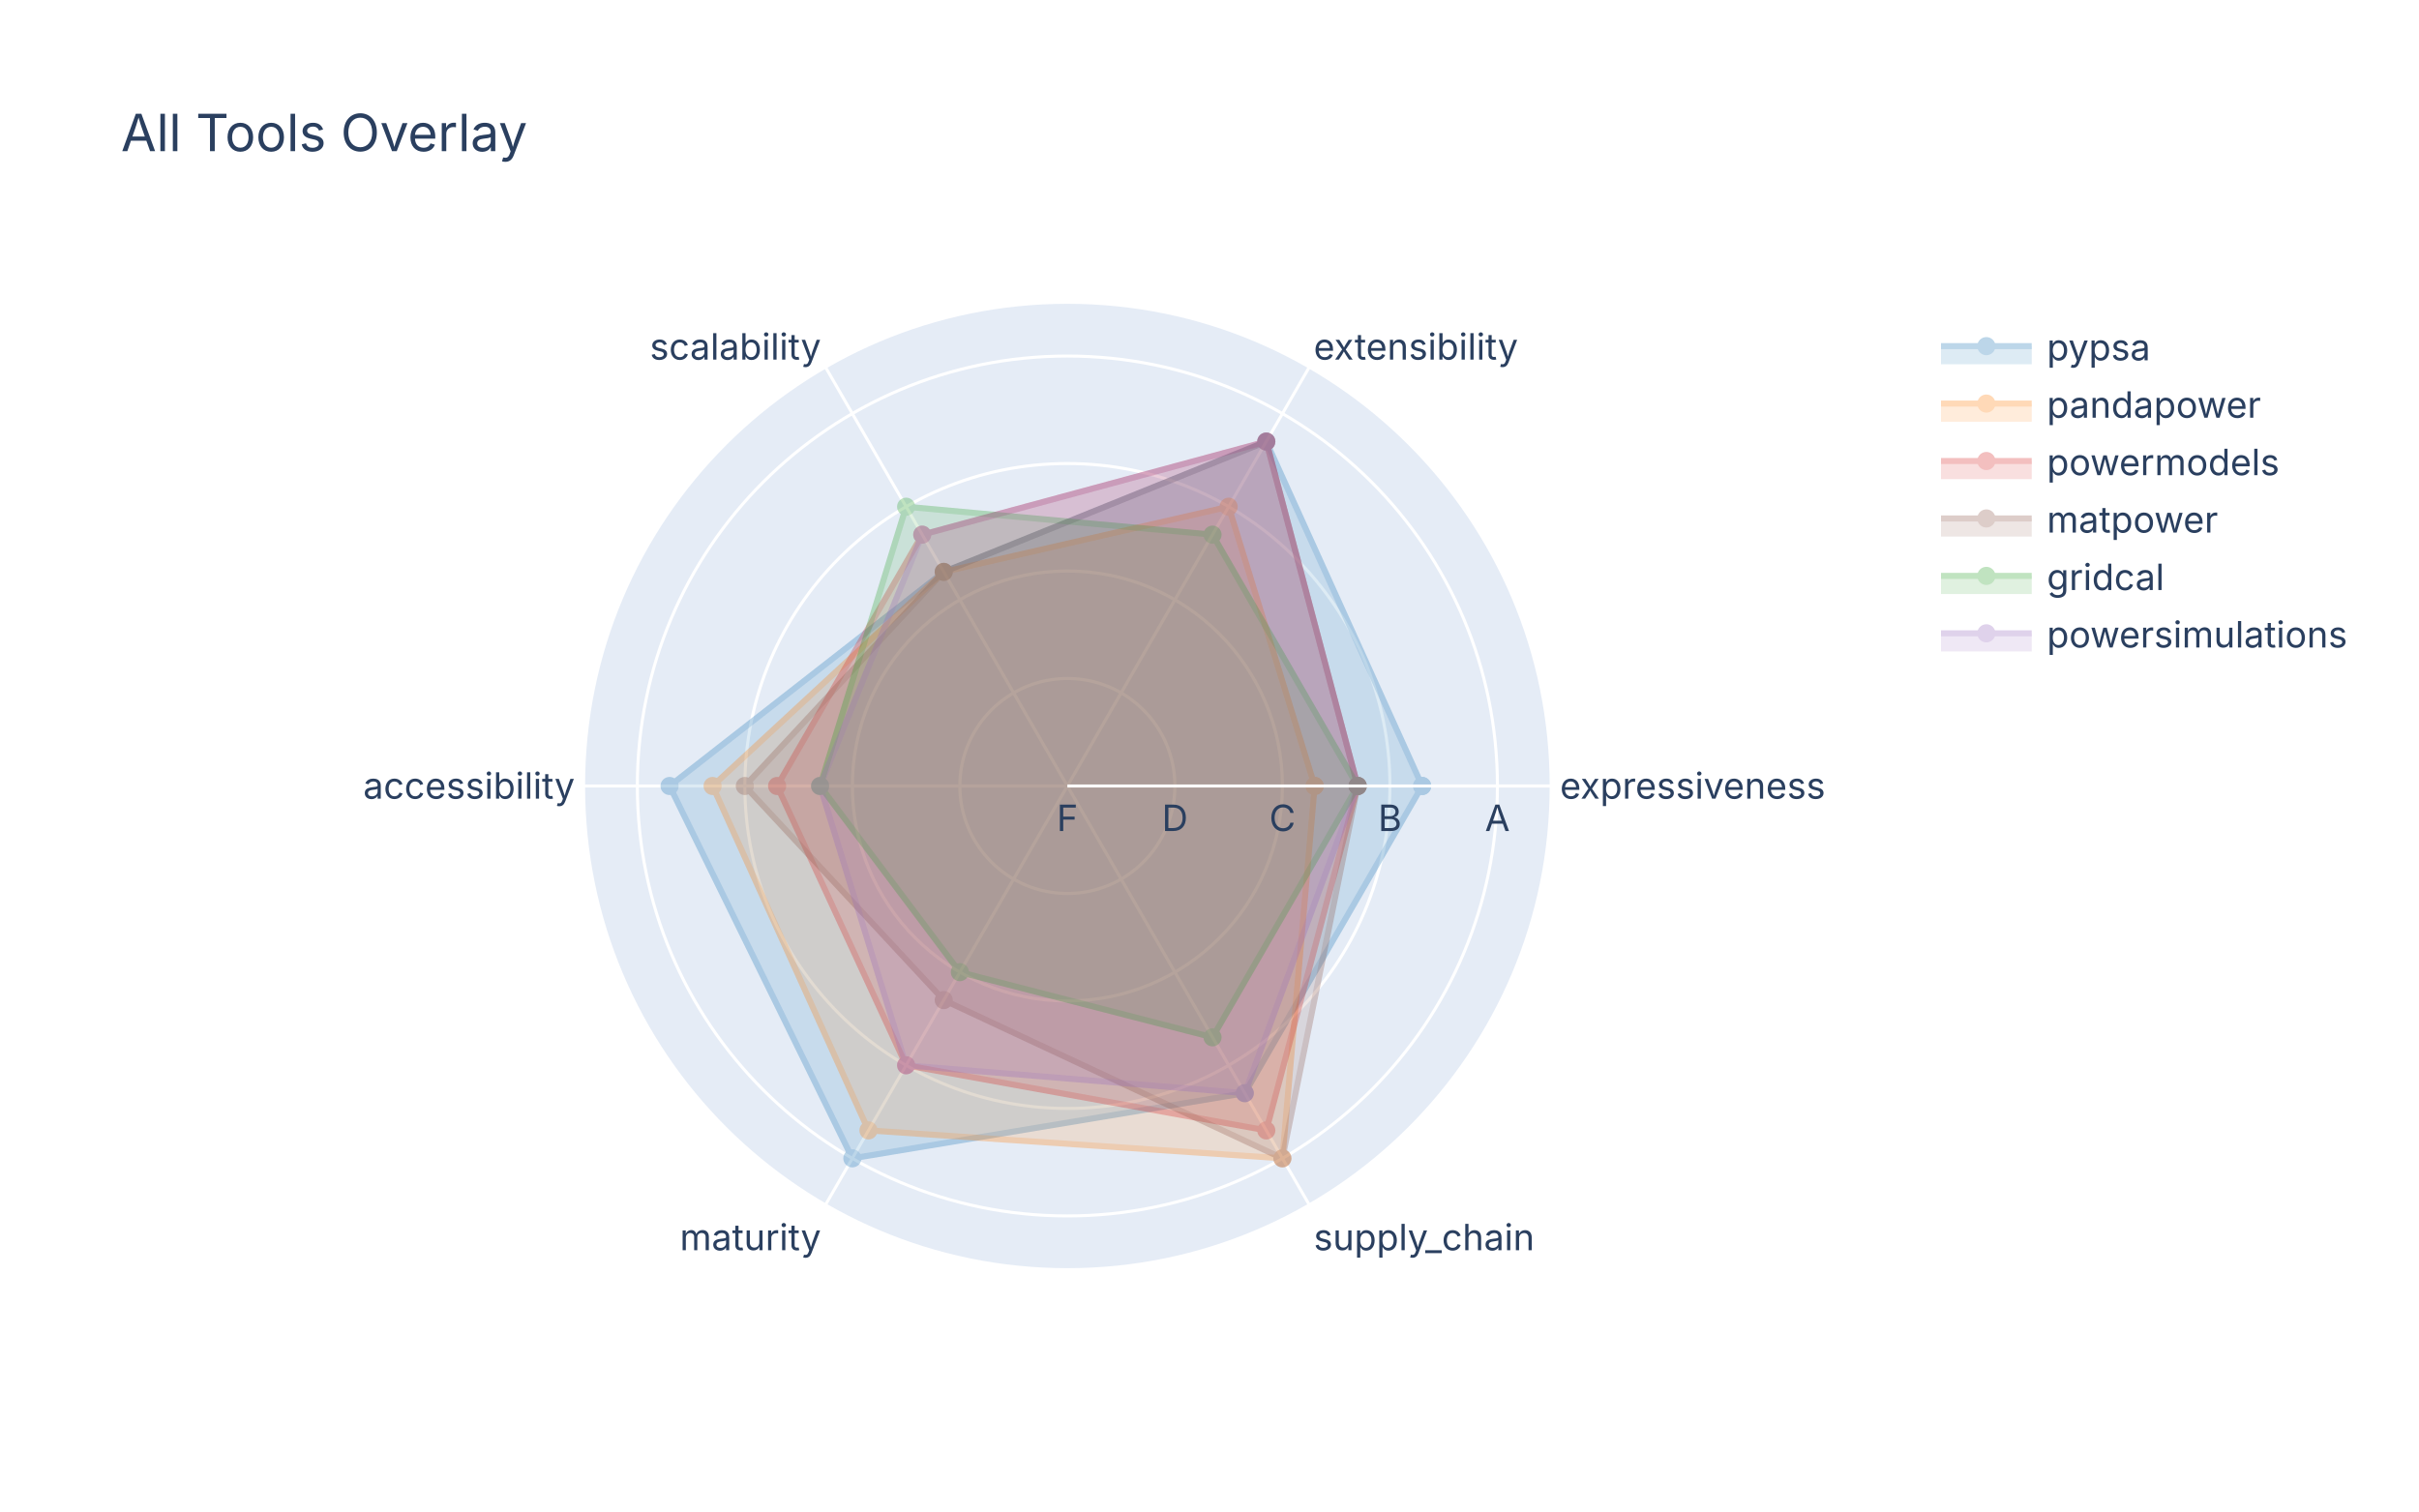
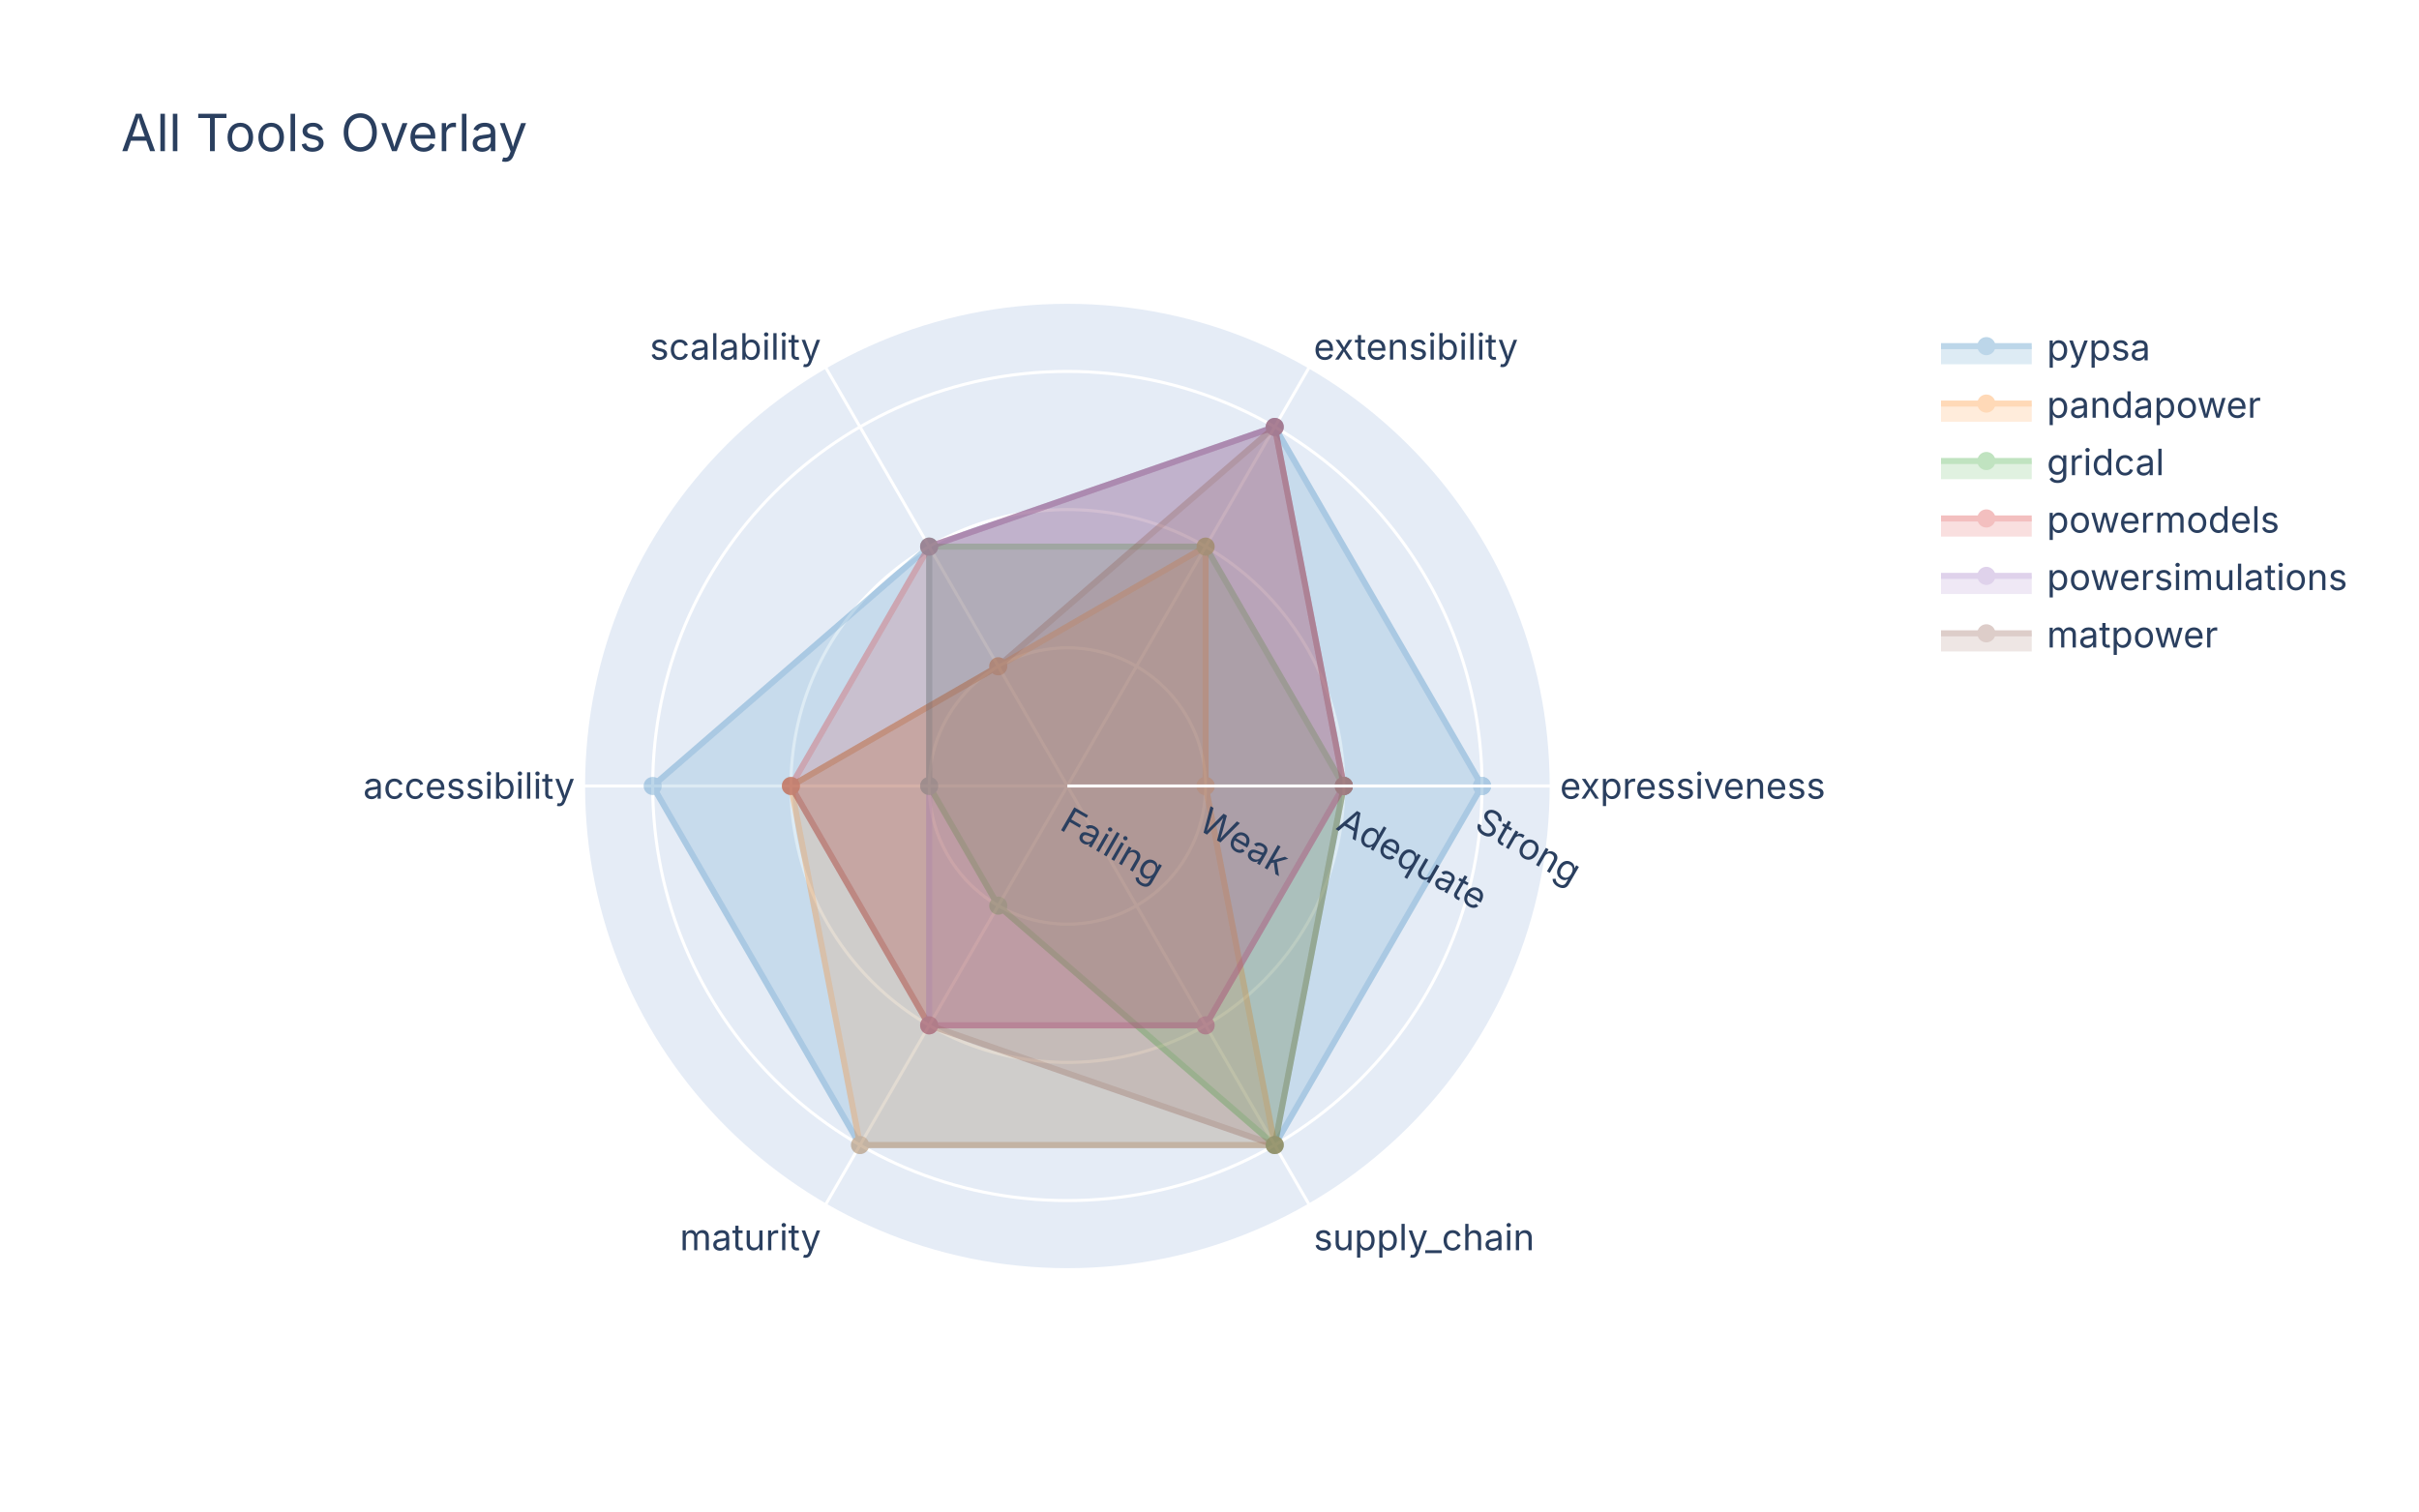
<svg xmlns="http://www.w3.org/2000/svg" class="main-svg" width="800" height="500" style="" viewBox="0 0 800 500">
  <rect x="0" y="0" width="800" height="500" style="fill: rgb(255, 255, 255); fill-opacity: 1;" />
-   <defs id="defs-12165c">
+   <defs id="defs-9d422a">
    <g class="clips">
-       <clipPath id="clip12165cpolar-for-traces">
+       <clipPath id="clip9d422apolar-for-traces">
        <path d="M160,0A160,160 0,1,0 -160,-1.9594348786357652e-14A160,160 0,1,0 160,3.9188697572715304e-14Z" transform="translate(160,160)" />
      </clipPath>
    </g>
    <g class="gradients" />
    <g class="patterns" />
  </defs>
  <g class="bglayer" />
  <g class="layer-below">
    <g class="imagelayer" />
    <g class="shapelayer" />
  </g>
  <g class="cartesianlayer" />
  <g class="polarlayer">
    <g class="polar">
      <g class="polarsublayer draglayer" />
      <g class="polarsublayer plotbg">
        <path d="M160,0A160,160 0,1,0 -160,-1.9594348786357652e-14A160,160 0,1,0 160,3.9188697572715304e-14Z" transform="translate(353,260)" style="fill: rgb(229, 236, 246); fill-opacity: 1;" />
      </g>
      <g class="polarsublayer backplot">
        <g class="maplayer" />
      </g>
      <g class="polarsublayer angular-grid" style="fill: none;">
        <path class="angularaxisgrid" d="M353,260L513,260" style="stroke: rgb(255, 255, 255); stroke-opacity: 1; stroke-width: 1px;" />
        <path class="angularaxisgrid" d="M353,260L433,121.436" style="stroke: rgb(255, 255, 255); stroke-opacity: 1; stroke-width: 1px;" />
        <path class="angularaxisgrid" d="M353,260L273,121.436" style="stroke: rgb(255, 255, 255); stroke-opacity: 1; stroke-width: 1px;" />
        <path class="angularaxisgrid" d="M353,260L193,260" style="stroke: rgb(255, 255, 255); stroke-opacity: 1; stroke-width: 1px;" />
        <path class="angularaxisgrid" d="M353,260L273,398.564" style="stroke: rgb(255, 255, 255); stroke-opacity: 1; stroke-width: 1px;" />
        <path class="angularaxisgrid" d="M353,260L433,398.564" style="stroke: rgb(255, 255, 255); stroke-opacity: 1; stroke-width: 1px;" />
      </g>
      <g class="polarsublayer radial-grid" transform="translate(353,260)" style="fill: none;">
-         <path class="xgrid" d="M35.56,0A35.56,35.56 0,1,0 -35.56,-4.354844017767988e-15A35.56,35.56 0,1,0 35.56,8.709688035535976e-15Z" style="stroke: rgb(255, 255, 255); stroke-opacity: 1; stroke-width: 1px;" />
-         <path class="xgrid" d="M71.11,0A71.11,71.11 0,1,0 -71.11,-8.708463388736829e-15A71.11,71.11 0,1,0 71.11,1.7416926777473658e-14Z" style="stroke: rgb(255, 255, 255); stroke-opacity: 1; stroke-width: 1px;" />
-         <path class="xgrid" d="M106.67,0A106.67,106.67 0,1,0 -106.67,-1.3063307406504817e-14A106.67,106.67 0,1,0 106.67,2.6126614813009634e-14Z" style="stroke: rgb(255, 255, 255); stroke-opacity: 1; stroke-width: 1px;" />
-         <path class="xgrid" d="M142.22,0A142.22,142.22 0,1,0 -142.22,-1.7416926777473658e-14A142.22,142.22 0,1,0 142.22,3.4833853554947316e-14Z" style="stroke: rgb(255, 255, 255); stroke-opacity: 1; stroke-width: 1px;" />
+         <path class="xgrid" d="M45.71,0A45.71,45.71 0,1,0 -45.71,-5.5978605189025514e-15A45.71,45.71 0,1,0 45.71,1.1195721037805103e-14Z" style="stroke: rgb(255, 255, 255); stroke-opacity: 1; stroke-width: 1px;" />
+         <path class="xgrid" d="M91.43,0A91.43,91.43 0,1,0 -91.43,-1.1196945684604251e-14A91.43,91.43 0,1,0 91.43,2.2393891369208502e-14Z" style="stroke: rgb(255, 255, 255); stroke-opacity: 1; stroke-width: 1px;" />
+         <path class="xgrid" d="M137.14,0A137.14,137.14 0,1,0 -137.14,-1.67948062035068e-14A137.14,137.14 0,1,0 137.14,3.35896124070136e-14Z" style="stroke: rgb(255, 255, 255); stroke-opacity: 1; stroke-width: 1px;" />
      </g>
      <g class="polarsublayer frontplot" transform="translate(193,100)">
        <g class="barlayer" />
        <g class="scatterlayer">
-           <g class="trace scatter tracee131d0" style="stroke-miterlimit: 2; opacity: 0.3;">
-             <g class="fills" clip-path="url(#clip12165cpolar-for-traces)">
-               <g>
-                 <path class="js-fill" d="M277.33,160L225.78,46.07L119.11,89.18L28.44,160L88.89,283.17L218.67,261.61L277.33,160Z" style="fill: rgb(31, 119, 180); fill-opacity: 0.5; stroke-width: 0;" />
-               </g>
-             </g>
-             <g class="errorbars" />
-             <g class="lines">
-               <path class="js-line" d="M277.33,160L225.78,46.07L119.11,89.18L28.44,160L88.89,283.17L218.67,261.61L277.33,160" clip-path="url(#clip12165cpolar-for-traces)" style="vector-effect: none; fill: none; stroke: rgb(31, 119, 180); stroke-opacity: 1; stroke-width: 2px; opacity: 1;" />
-             </g>
-             <g class="points">
-               <path class="point" transform="translate(277.33,160)" d="M3,0A3,3 0 1,1 0,-3A3,3 0 0,1 3,0Z" style="opacity: 1; stroke-width: 0px; fill: rgb(31, 119, 180); fill-opacity: 1;" />
-               <path class="point" transform="translate(225.78,46.07)" d="M3,0A3,3 0 1,1 0,-3A3,3 0 0,1 3,0Z" style="opacity: 1; stroke-width: 0px; fill: rgb(31, 119, 180); fill-opacity: 1;" />
-               <path class="point" transform="translate(119.11,89.18)" d="M3,0A3,3 0 1,1 0,-3A3,3 0 0,1 3,0Z" style="opacity: 1; stroke-width: 0px; fill: rgb(31, 119, 180); fill-opacity: 1;" />
-               <path class="point" transform="translate(28.44,160)" d="M3,0A3,3 0 1,1 0,-3A3,3 0 0,1 3,0Z" style="opacity: 1; stroke-width: 0px; fill: rgb(31, 119, 180); fill-opacity: 1;" />
-               <path class="point" transform="translate(88.89,283.17)" d="M3,0A3,3 0 1,1 0,-3A3,3 0 0,1 3,0Z" style="opacity: 1; stroke-width: 0px; fill: rgb(31, 119, 180); fill-opacity: 1;" />
-               <path class="point" transform="translate(218.67,261.61)" d="M3,0A3,3 0 1,1 0,-3A3,3 0 0,1 3,0Z" style="opacity: 1; stroke-width: 0px; fill: rgb(31, 119, 180); fill-opacity: 1;" />
-               <path class="point" transform="translate(277.33,160)" d="M3,0A3,3 0 1,1 0,-3A3,3 0 0,1 3,0Z" style="opacity: 1; stroke-width: 0px; fill: rgb(31, 119, 180); fill-opacity: 1;" />
-             </g>
-             <g class="text" />
-           </g>
-           <g class="trace scatter trace29418f" style="stroke-miterlimit: 2; opacity: 0.3;">
-             <g class="fills" clip-path="url(#clip12165cpolar-for-traces)">
-               <g>
-                 <path class="js-fill" d="M241.78,160L213.33,67.62L119.11,89.18L42.67,160L94.22,273.93L231.11,283.17L241.78,160Z" style="fill: rgb(255, 127, 14); fill-opacity: 0.5; stroke-width: 0;" />
-               </g>
-             </g>
-             <g class="errorbars" />
-             <g class="lines">
-               <path class="js-line" d="M241.78,160L213.33,67.62L119.11,89.18L42.67,160L94.22,273.93L231.11,283.17L241.78,160" clip-path="url(#clip12165cpolar-for-traces)" style="vector-effect: none; fill: none; stroke: rgb(255, 127, 14); stroke-opacity: 1; stroke-width: 2px; opacity: 1;" />
-             </g>
-             <g class="points">
-               <path class="point" transform="translate(241.78,160)" d="M3,0A3,3 0 1,1 0,-3A3,3 0 0,1 3,0Z" style="opacity: 1; stroke-width: 0px; fill: rgb(255, 127, 14); fill-opacity: 1;" />
-               <path class="point" transform="translate(213.33,67.62)" d="M3,0A3,3 0 1,1 0,-3A3,3 0 0,1 3,0Z" style="opacity: 1; stroke-width: 0px; fill: rgb(255, 127, 14); fill-opacity: 1;" />
-               <path class="point" transform="translate(119.11,89.18)" d="M3,0A3,3 0 1,1 0,-3A3,3 0 0,1 3,0Z" style="opacity: 1; stroke-width: 0px; fill: rgb(255, 127, 14); fill-opacity: 1;" />
-               <path class="point" transform="translate(42.67,160)" d="M3,0A3,3 0 1,1 0,-3A3,3 0 0,1 3,0Z" style="opacity: 1; stroke-width: 0px; fill: rgb(255, 127, 14); fill-opacity: 1;" />
-               <path class="point" transform="translate(94.22,273.93)" d="M3,0A3,3 0 1,1 0,-3A3,3 0 0,1 3,0Z" style="opacity: 1; stroke-width: 0px; fill: rgb(255, 127, 14); fill-opacity: 1;" />
-               <path class="point" transform="translate(231.11,283.17)" d="M3,0A3,3 0 1,1 0,-3A3,3 0 0,1 3,0Z" style="opacity: 1; stroke-width: 0px; fill: rgb(255, 127, 14); fill-opacity: 1;" />
-               <path class="point" transform="translate(241.78,160)" d="M3,0A3,3 0 1,1 0,-3A3,3 0 0,1 3,0Z" style="opacity: 1; stroke-width: 0px; fill: rgb(255, 127, 14); fill-opacity: 1;" />
-             </g>
-             <g class="text" />
-           </g>
-           <g class="trace scatter trace679e89" style="stroke-miterlimit: 2; opacity: 0.3;">
-             <g class="fills" clip-path="url(#clip12165cpolar-for-traces)">
-               <g>
-                 <path class="js-fill" d="M256,160L225.78,46.07L112,76.86L64,160L106.67,252.38L225.78,273.93L256,160Z" style="fill: rgb(214, 39, 40); fill-opacity: 0.5; stroke-width: 0;" />
-               </g>
-             </g>
-             <g class="errorbars" />
-             <g class="lines">
-               <path class="js-line" d="M256,160L225.78,46.07L112,76.86L64,160L106.67,252.38L225.78,273.93L256,160" clip-path="url(#clip12165cpolar-for-traces)" style="vector-effect: none; fill: none; stroke: rgb(214, 39, 40); stroke-opacity: 1; stroke-width: 2px; opacity: 1;" />
-             </g>
-             <g class="points">
-               <path class="point" transform="translate(256,160)" d="M3,0A3,3 0 1,1 0,-3A3,3 0 0,1 3,0Z" style="opacity: 1; stroke-width: 0px; fill: rgb(214, 39, 40); fill-opacity: 1;" />
-               <path class="point" transform="translate(225.78,46.07)" d="M3,0A3,3 0 1,1 0,-3A3,3 0 0,1 3,0Z" style="opacity: 1; stroke-width: 0px; fill: rgb(214, 39, 40); fill-opacity: 1;" />
-               <path class="point" transform="translate(112,76.86)" d="M3,0A3,3 0 1,1 0,-3A3,3 0 0,1 3,0Z" style="opacity: 1; stroke-width: 0px; fill: rgb(214, 39, 40); fill-opacity: 1;" />
-               <path class="point" transform="translate(64,160)" d="M3,0A3,3 0 1,1 0,-3A3,3 0 0,1 3,0Z" style="opacity: 1; stroke-width: 0px; fill: rgb(214, 39, 40); fill-opacity: 1;" />
-               <path class="point" transform="translate(106.67,252.38)" d="M3,0A3,3 0 1,1 0,-3A3,3 0 0,1 3,0Z" style="opacity: 1; stroke-width: 0px; fill: rgb(214, 39, 40); fill-opacity: 1;" />
-               <path class="point" transform="translate(225.78,273.93)" d="M3,0A3,3 0 1,1 0,-3A3,3 0 0,1 3,0Z" style="opacity: 1; stroke-width: 0px; fill: rgb(214, 39, 40); fill-opacity: 1;" />
-               <path class="point" transform="translate(256,160)" d="M3,0A3,3 0 1,1 0,-3A3,3 0 0,1 3,0Z" style="opacity: 1; stroke-width: 0px; fill: rgb(214, 39, 40); fill-opacity: 1;" />
-             </g>
-             <g class="text" />
-           </g>
-           <g class="trace scatter traceb7074e" style="stroke-miterlimit: 2; opacity: 0.3;">
-             <g class="fills" clip-path="url(#clip12165cpolar-for-traces)">
-               <g>
-                 <path class="js-fill" d="M256,160L225.78,46.07L119.11,89.18L53.33,160L119.11,230.82L231.11,283.17L256,160Z" style="fill: rgb(140, 86, 75); fill-opacity: 0.5; stroke-width: 0;" />
-               </g>
-             </g>
-             <g class="errorbars" />
-             <g class="lines">
-               <path class="js-line" d="M256,160L225.78,46.07L119.11,89.18L53.33,160L119.11,230.82L231.11,283.17L256,160" clip-path="url(#clip12165cpolar-for-traces)" style="vector-effect: none; fill: none; stroke: rgb(140, 86, 75); stroke-opacity: 1; stroke-width: 2px; opacity: 1;" />
-             </g>
-             <g class="points">
-               <path class="point" transform="translate(256,160)" d="M3,0A3,3 0 1,1 0,-3A3,3 0 0,1 3,0Z" style="opacity: 1; stroke-width: 0px; fill: rgb(140, 86, 75); fill-opacity: 1;" />
-               <path class="point" transform="translate(225.78,46.07)" d="M3,0A3,3 0 1,1 0,-3A3,3 0 0,1 3,0Z" style="opacity: 1; stroke-width: 0px; fill: rgb(140, 86, 75); fill-opacity: 1;" />
-               <path class="point" transform="translate(119.11,89.18)" d="M3,0A3,3 0 1,1 0,-3A3,3 0 0,1 3,0Z" style="opacity: 1; stroke-width: 0px; fill: rgb(140, 86, 75); fill-opacity: 1;" />
-               <path class="point" transform="translate(53.33,160)" d="M3,0A3,3 0 1,1 0,-3A3,3 0 0,1 3,0Z" style="opacity: 1; stroke-width: 0px; fill: rgb(140, 86, 75); fill-opacity: 1;" />
-               <path class="point" transform="translate(119.11,230.82)" d="M3,0A3,3 0 1,1 0,-3A3,3 0 0,1 3,0Z" style="opacity: 1; stroke-width: 0px; fill: rgb(140, 86, 75); fill-opacity: 1;" />
-               <path class="point" transform="translate(231.11,283.17)" d="M3,0A3,3 0 1,1 0,-3A3,3 0 0,1 3,0Z" style="opacity: 1; stroke-width: 0px; fill: rgb(140, 86, 75); fill-opacity: 1;" />
-               <path class="point" transform="translate(256,160)" d="M3,0A3,3 0 1,1 0,-3A3,3 0 0,1 3,0Z" style="opacity: 1; stroke-width: 0px; fill: rgb(140, 86, 75); fill-opacity: 1;" />
-             </g>
-             <g class="text" />
-           </g>
-           <g class="trace scatter trace15bae0" style="stroke-miterlimit: 2; opacity: 0.3;">
-             <g class="fills" clip-path="url(#clip12165cpolar-for-traces)">
-               <g>
-                 <path class="js-fill" d="M256,160L208,76.86L106.67,67.62L78.22,160L124.44,221.58L208,243.14L256,160Z" style="fill: rgb(44, 160, 44); fill-opacity: 0.5; stroke-width: 0;" />
-               </g>
-             </g>
-             <g class="errorbars" />
-             <g class="lines">
-               <path class="js-line" d="M256,160L208,76.86L106.67,67.62L78.22,160L124.44,221.58L208,243.14L256,160" clip-path="url(#clip12165cpolar-for-traces)" style="vector-effect: none; fill: none; stroke: rgb(44, 160, 44); stroke-opacity: 1; stroke-width: 2px; opacity: 1;" />
-             </g>
-             <g class="points">
-               <path class="point" transform="translate(256,160)" d="M3,0A3,3 0 1,1 0,-3A3,3 0 0,1 3,0Z" style="opacity: 1; stroke-width: 0px; fill: rgb(44, 160, 44); fill-opacity: 1;" />
-               <path class="point" transform="translate(208,76.86)" d="M3,0A3,3 0 1,1 0,-3A3,3 0 0,1 3,0Z" style="opacity: 1; stroke-width: 0px; fill: rgb(44, 160, 44); fill-opacity: 1;" />
-               <path class="point" transform="translate(106.67,67.62)" d="M3,0A3,3 0 1,1 0,-3A3,3 0 0,1 3,0Z" style="opacity: 1; stroke-width: 0px; fill: rgb(44, 160, 44); fill-opacity: 1;" />
-               <path class="point" transform="translate(78.22,160)" d="M3,0A3,3 0 1,1 0,-3A3,3 0 0,1 3,0Z" style="opacity: 1; stroke-width: 0px; fill: rgb(44, 160, 44); fill-opacity: 1;" />
-               <path class="point" transform="translate(124.44,221.58)" d="M3,0A3,3 0 1,1 0,-3A3,3 0 0,1 3,0Z" style="opacity: 1; stroke-width: 0px; fill: rgb(44, 160, 44); fill-opacity: 1;" />
-               <path class="point" transform="translate(208,243.14)" d="M3,0A3,3 0 1,1 0,-3A3,3 0 0,1 3,0Z" style="opacity: 1; stroke-width: 0px; fill: rgb(44, 160, 44); fill-opacity: 1;" />
-               <path class="point" transform="translate(256,160)" d="M3,0A3,3 0 1,1 0,-3A3,3 0 0,1 3,0Z" style="opacity: 1; stroke-width: 0px; fill: rgb(44, 160, 44); fill-opacity: 1;" />
-             </g>
-             <g class="text" />
-           </g>
-           <g class="trace scatter trace6977fc" style="stroke-miterlimit: 2; opacity: 0.3;">
-             <g class="fills" clip-path="url(#clip12165cpolar-for-traces)">
-               <g>
-                 <path class="js-fill" d="M256,160L225.78,46.07L112,76.86L78.22,160L106.67,252.38L218.67,261.61L256,160Z" style="fill: rgb(148, 103, 189); fill-opacity: 0.5; stroke-width: 0;" />
-               </g>
-             </g>
-             <g class="errorbars" />
-             <g class="lines">
-               <path class="js-line" d="M256,160L225.78,46.07L112,76.86L78.22,160L106.67,252.38L218.67,261.61L256,160" clip-path="url(#clip12165cpolar-for-traces)" style="vector-effect: none; fill: none; stroke: rgb(148, 103, 189); stroke-opacity: 1; stroke-width: 2px; opacity: 1;" />
-             </g>
-             <g class="points">
-               <path class="point" transform="translate(256,160)" d="M3,0A3,3 0 1,1 0,-3A3,3 0 0,1 3,0Z" style="opacity: 1; stroke-width: 0px; fill: rgb(148, 103, 189); fill-opacity: 1;" />
-               <path class="point" transform="translate(225.78,46.07)" d="M3,0A3,3 0 1,1 0,-3A3,3 0 0,1 3,0Z" style="opacity: 1; stroke-width: 0px; fill: rgb(148, 103, 189); fill-opacity: 1;" />
-               <path class="point" transform="translate(112,76.86)" d="M3,0A3,3 0 1,1 0,-3A3,3 0 0,1 3,0Z" style="opacity: 1; stroke-width: 0px; fill: rgb(148, 103, 189); fill-opacity: 1;" />
-               <path class="point" transform="translate(78.22,160)" d="M3,0A3,3 0 1,1 0,-3A3,3 0 0,1 3,0Z" style="opacity: 1; stroke-width: 0px; fill: rgb(148, 103, 189); fill-opacity: 1;" />
-               <path class="point" transform="translate(106.67,252.38)" d="M3,0A3,3 0 1,1 0,-3A3,3 0 0,1 3,0Z" style="opacity: 1; stroke-width: 0px; fill: rgb(148, 103, 189); fill-opacity: 1;" />
-               <path class="point" transform="translate(218.67,261.61)" d="M3,0A3,3 0 1,1 0,-3A3,3 0 0,1 3,0Z" style="opacity: 1; stroke-width: 0px; fill: rgb(148, 103, 189); fill-opacity: 1;" />
-               <path class="point" transform="translate(256,160)" d="M3,0A3,3 0 1,1 0,-3A3,3 0 0,1 3,0Z" style="opacity: 1; stroke-width: 0px; fill: rgb(148, 103, 189); fill-opacity: 1;" />
+           <g class="trace scatter tracea66eb2" style="stroke-miterlimit: 2; opacity: 0.3;">
+             <g class="fills" clip-path="url(#clip9d422apolar-for-traces)">
+               <g>
+                 <path class="js-fill" d="M297.14,160L228.57,41.23L114.29,80.82L22.86,160L91.43,278.77L228.57,278.77L297.14,160Z" style="fill: rgb(31, 119, 180); fill-opacity: 0.5; stroke-width: 0;" />
+               </g>
+             </g>
+             <g class="errorbars" />
+             <g class="lines">
+               <path class="js-line" d="M297.14,160L228.57,41.23L114.29,80.82L22.86,160L91.43,278.77L228.57,278.77L297.14,160" clip-path="url(#clip9d422apolar-for-traces)" style="vector-effect: none; fill: none; stroke: rgb(31, 119, 180); stroke-opacity: 1; stroke-width: 2px; opacity: 1;" />
+             </g>
+             <g class="points">
+               <path class="point" transform="translate(297.14,160)" d="M3,0A3,3 0 1,1 0,-3A3,3 0 0,1 3,0Z" style="opacity: 1; stroke-width: 0px; fill: rgb(31, 119, 180); fill-opacity: 1;" />
+               <path class="point" transform="translate(228.57,41.23)" d="M3,0A3,3 0 1,1 0,-3A3,3 0 0,1 3,0Z" style="opacity: 1; stroke-width: 0px; fill: rgb(31, 119, 180); fill-opacity: 1;" />
+               <path class="point" transform="translate(114.29,80.82)" d="M3,0A3,3 0 1,1 0,-3A3,3 0 0,1 3,0Z" style="opacity: 1; stroke-width: 0px; fill: rgb(31, 119, 180); fill-opacity: 1;" />
+               <path class="point" transform="translate(22.86,160)" d="M3,0A3,3 0 1,1 0,-3A3,3 0 0,1 3,0Z" style="opacity: 1; stroke-width: 0px; fill: rgb(31, 119, 180); fill-opacity: 1;" />
+               <path class="point" transform="translate(91.43,278.77)" d="M3,0A3,3 0 1,1 0,-3A3,3 0 0,1 3,0Z" style="opacity: 1; stroke-width: 0px; fill: rgb(31, 119, 180); fill-opacity: 1;" />
+               <path class="point" transform="translate(228.57,278.77)" d="M3,0A3,3 0 1,1 0,-3A3,3 0 0,1 3,0Z" style="opacity: 1; stroke-width: 0px; fill: rgb(31, 119, 180); fill-opacity: 1;" />
+               <path class="point" transform="translate(297.14,160)" d="M3,0A3,3 0 1,1 0,-3A3,3 0 0,1 3,0Z" style="opacity: 1; stroke-width: 0px; fill: rgb(31, 119, 180); fill-opacity: 1;" />
+             </g>
+             <g class="text" />
+           </g>
+           <g class="trace scatter tracee6cfc4" style="stroke-miterlimit: 2; opacity: 0.3;">
+             <g class="fills" clip-path="url(#clip9d422apolar-for-traces)">
+               <g>
+                 <path class="js-fill" d="M205.71,160L205.71,80.82L137.14,120.41L68.57,160L91.43,278.77L228.57,278.77L205.71,160Z" style="fill: rgb(255, 127, 14); fill-opacity: 0.5; stroke-width: 0;" />
+               </g>
+             </g>
+             <g class="errorbars" />
+             <g class="lines">
+               <path class="js-line" d="M205.71,160L205.71,80.82L137.14,120.41L68.57,160L91.43,278.77L228.57,278.77L205.71,160" clip-path="url(#clip9d422apolar-for-traces)" style="vector-effect: none; fill: none; stroke: rgb(255, 127, 14); stroke-opacity: 1; stroke-width: 2px; opacity: 1;" />
+             </g>
+             <g class="points">
+               <path class="point" transform="translate(205.71,160)" d="M3,0A3,3 0 1,1 0,-3A3,3 0 0,1 3,0Z" style="opacity: 1; stroke-width: 0px; fill: rgb(255, 127, 14); fill-opacity: 1;" />
+               <path class="point" transform="translate(205.71,80.82)" d="M3,0A3,3 0 1,1 0,-3A3,3 0 0,1 3,0Z" style="opacity: 1; stroke-width: 0px; fill: rgb(255, 127, 14); fill-opacity: 1;" />
+               <path class="point" transform="translate(137.14,120.41)" d="M3,0A3,3 0 1,1 0,-3A3,3 0 0,1 3,0Z" style="opacity: 1; stroke-width: 0px; fill: rgb(255, 127, 14); fill-opacity: 1;" />
+               <path class="point" transform="translate(68.57,160)" d="M3,0A3,3 0 1,1 0,-3A3,3 0 0,1 3,0Z" style="opacity: 1; stroke-width: 0px; fill: rgb(255, 127, 14); fill-opacity: 1;" />
+               <path class="point" transform="translate(91.43,278.77)" d="M3,0A3,3 0 1,1 0,-3A3,3 0 0,1 3,0Z" style="opacity: 1; stroke-width: 0px; fill: rgb(255, 127, 14); fill-opacity: 1;" />
+               <path class="point" transform="translate(228.57,278.77)" d="M3,0A3,3 0 1,1 0,-3A3,3 0 0,1 3,0Z" style="opacity: 1; stroke-width: 0px; fill: rgb(255, 127, 14); fill-opacity: 1;" />
+               <path class="point" transform="translate(205.71,160)" d="M3,0A3,3 0 1,1 0,-3A3,3 0 0,1 3,0Z" style="opacity: 1; stroke-width: 0px; fill: rgb(255, 127, 14); fill-opacity: 1;" />
+             </g>
+             <g class="text" />
+           </g>
+           <g class="trace scatter traceb900a9" style="stroke-miterlimit: 2; opacity: 0.3;">
+             <g class="fills" clip-path="url(#clip9d422apolar-for-traces)">
+               <g>
+                 <path class="js-fill" d="M251.43,160L205.71,80.82L114.29,80.82L114.29,160L137.14,199.59L228.57,278.77L251.43,160Z" style="fill: rgb(44, 160, 44); fill-opacity: 0.5; stroke-width: 0;" />
+               </g>
+             </g>
+             <g class="errorbars" />
+             <g class="lines">
+               <path class="js-line" d="M251.43,160L205.71,80.82L114.29,80.82L114.29,160L137.14,199.59L228.57,278.77L251.43,160" clip-path="url(#clip9d422apolar-for-traces)" style="vector-effect: none; fill: none; stroke: rgb(44, 160, 44); stroke-opacity: 1; stroke-width: 2px; opacity: 1;" />
+             </g>
+             <g class="points">
+               <path class="point" transform="translate(251.43,160)" d="M3,0A3,3 0 1,1 0,-3A3,3 0 0,1 3,0Z" style="opacity: 1; stroke-width: 0px; fill: rgb(44, 160, 44); fill-opacity: 1;" />
+               <path class="point" transform="translate(205.71,80.82)" d="M3,0A3,3 0 1,1 0,-3A3,3 0 0,1 3,0Z" style="opacity: 1; stroke-width: 0px; fill: rgb(44, 160, 44); fill-opacity: 1;" />
+               <path class="point" transform="translate(114.29,80.82)" d="M3,0A3,3 0 1,1 0,-3A3,3 0 0,1 3,0Z" style="opacity: 1; stroke-width: 0px; fill: rgb(44, 160, 44); fill-opacity: 1;" />
+               <path class="point" transform="translate(114.29,160)" d="M3,0A3,3 0 1,1 0,-3A3,3 0 0,1 3,0Z" style="opacity: 1; stroke-width: 0px; fill: rgb(44, 160, 44); fill-opacity: 1;" />
+               <path class="point" transform="translate(137.14,199.59)" d="M3,0A3,3 0 1,1 0,-3A3,3 0 0,1 3,0Z" style="opacity: 1; stroke-width: 0px; fill: rgb(44, 160, 44); fill-opacity: 1;" />
+               <path class="point" transform="translate(228.57,278.77)" d="M3,0A3,3 0 1,1 0,-3A3,3 0 0,1 3,0Z" style="opacity: 1; stroke-width: 0px; fill: rgb(44, 160, 44); fill-opacity: 1;" />
+               <path class="point" transform="translate(251.43,160)" d="M3,0A3,3 0 1,1 0,-3A3,3 0 0,1 3,0Z" style="opacity: 1; stroke-width: 0px; fill: rgb(44, 160, 44); fill-opacity: 1;" />
+             </g>
+             <g class="text" />
+           </g>
+           <g class="trace scatter trace572317" style="stroke-miterlimit: 2; opacity: 0.3;">
+             <g class="fills" clip-path="url(#clip9d422apolar-for-traces)">
+               <g>
+                 <path class="js-fill" d="M251.43,160L228.57,41.23L114.29,80.82L68.57,160L114.29,239.18L205.71,239.18L251.43,160Z" style="fill: rgb(214, 39, 40); fill-opacity: 0.5; stroke-width: 0;" />
+               </g>
+             </g>
+             <g class="errorbars" />
+             <g class="lines">
+               <path class="js-line" d="M251.43,160L228.57,41.23L114.29,80.82L68.57,160L114.29,239.18L205.71,239.18L251.43,160" clip-path="url(#clip9d422apolar-for-traces)" style="vector-effect: none; fill: none; stroke: rgb(214, 39, 40); stroke-opacity: 1; stroke-width: 2px; opacity: 1;" />
+             </g>
+             <g class="points">
+               <path class="point" transform="translate(251.43,160)" d="M3,0A3,3 0 1,1 0,-3A3,3 0 0,1 3,0Z" style="opacity: 1; stroke-width: 0px; fill: rgb(214, 39, 40); fill-opacity: 1;" />
+               <path class="point" transform="translate(228.57,41.23)" d="M3,0A3,3 0 1,1 0,-3A3,3 0 0,1 3,0Z" style="opacity: 1; stroke-width: 0px; fill: rgb(214, 39, 40); fill-opacity: 1;" />
+               <path class="point" transform="translate(114.29,80.82)" d="M3,0A3,3 0 1,1 0,-3A3,3 0 0,1 3,0Z" style="opacity: 1; stroke-width: 0px; fill: rgb(214, 39, 40); fill-opacity: 1;" />
+               <path class="point" transform="translate(68.57,160)" d="M3,0A3,3 0 1,1 0,-3A3,3 0 0,1 3,0Z" style="opacity: 1; stroke-width: 0px; fill: rgb(214, 39, 40); fill-opacity: 1;" />
+               <path class="point" transform="translate(114.29,239.18)" d="M3,0A3,3 0 1,1 0,-3A3,3 0 0,1 3,0Z" style="opacity: 1; stroke-width: 0px; fill: rgb(214, 39, 40); fill-opacity: 1;" />
+               <path class="point" transform="translate(205.71,239.18)" d="M3,0A3,3 0 1,1 0,-3A3,3 0 0,1 3,0Z" style="opacity: 1; stroke-width: 0px; fill: rgb(214, 39, 40); fill-opacity: 1;" />
+               <path class="point" transform="translate(251.43,160)" d="M3,0A3,3 0 1,1 0,-3A3,3 0 0,1 3,0Z" style="opacity: 1; stroke-width: 0px; fill: rgb(214, 39, 40); fill-opacity: 1;" />
+             </g>
+             <g class="text" />
+           </g>
+           <g class="trace scatter trace1f50a2" style="stroke-miterlimit: 2; opacity: 0.3;">
+             <g class="fills" clip-path="url(#clip9d422apolar-for-traces)">
+               <g>
+                 <path class="js-fill" d="M251.43,160L228.57,41.23L114.29,80.82L114.29,160L114.29,239.18L205.71,239.18L251.43,160Z" style="fill: rgb(148, 103, 189); fill-opacity: 0.5; stroke-width: 0;" />
+               </g>
+             </g>
+             <g class="errorbars" />
+             <g class="lines">
+               <path class="js-line" d="M251.43,160L228.57,41.23L114.29,80.82L114.29,160L114.29,239.18L205.71,239.18L251.43,160" clip-path="url(#clip9d422apolar-for-traces)" style="vector-effect: none; fill: none; stroke: rgb(148, 103, 189); stroke-opacity: 1; stroke-width: 2px; opacity: 1;" />
+             </g>
+             <g class="points">
+               <path class="point" transform="translate(251.43,160)" d="M3,0A3,3 0 1,1 0,-3A3,3 0 0,1 3,0Z" style="opacity: 1; stroke-width: 0px; fill: rgb(148, 103, 189); fill-opacity: 1;" />
+               <path class="point" transform="translate(228.57,41.23)" d="M3,0A3,3 0 1,1 0,-3A3,3 0 0,1 3,0Z" style="opacity: 1; stroke-width: 0px; fill: rgb(148, 103, 189); fill-opacity: 1;" />
+               <path class="point" transform="translate(114.29,80.82)" d="M3,0A3,3 0 1,1 0,-3A3,3 0 0,1 3,0Z" style="opacity: 1; stroke-width: 0px; fill: rgb(148, 103, 189); fill-opacity: 1;" />
+               <path class="point" transform="translate(114.29,160)" d="M3,0A3,3 0 1,1 0,-3A3,3 0 0,1 3,0Z" style="opacity: 1; stroke-width: 0px; fill: rgb(148, 103, 189); fill-opacity: 1;" />
+               <path class="point" transform="translate(114.29,239.18)" d="M3,0A3,3 0 1,1 0,-3A3,3 0 0,1 3,0Z" style="opacity: 1; stroke-width: 0px; fill: rgb(148, 103, 189); fill-opacity: 1;" />
+               <path class="point" transform="translate(205.71,239.18)" d="M3,0A3,3 0 1,1 0,-3A3,3 0 0,1 3,0Z" style="opacity: 1; stroke-width: 0px; fill: rgb(148, 103, 189); fill-opacity: 1;" />
+               <path class="point" transform="translate(251.43,160)" d="M3,0A3,3 0 1,1 0,-3A3,3 0 0,1 3,0Z" style="opacity: 1; stroke-width: 0px; fill: rgb(148, 103, 189); fill-opacity: 1;" />
+             </g>
+             <g class="text" />
+           </g>
+           <g class="trace scatter trace02da78" style="stroke-miterlimit: 2; opacity: 0.3;">
+             <g class="fills" clip-path="url(#clip9d422apolar-for-traces)">
+               <g>
+                 <path class="js-fill" d="M251.43,160L228.57,41.23L137.14,120.41L68.57,160L114.29,239.18L228.57,278.77L251.43,160Z" style="fill: rgb(140, 86, 75); fill-opacity: 0.5; stroke-width: 0;" />
+               </g>
+             </g>
+             <g class="errorbars" />
+             <g class="lines">
+               <path class="js-line" d="M251.43,160L228.57,41.23L137.14,120.41L68.57,160L114.29,239.18L228.57,278.77L251.43,160" clip-path="url(#clip9d422apolar-for-traces)" style="vector-effect: none; fill: none; stroke: rgb(140, 86, 75); stroke-opacity: 1; stroke-width: 2px; opacity: 1;" />
+             </g>
+             <g class="points">
+               <path class="point" transform="translate(251.43,160)" d="M3,0A3,3 0 1,1 0,-3A3,3 0 0,1 3,0Z" style="opacity: 1; stroke-width: 0px; fill: rgb(140, 86, 75); fill-opacity: 1;" />
+               <path class="point" transform="translate(228.57,41.23)" d="M3,0A3,3 0 1,1 0,-3A3,3 0 0,1 3,0Z" style="opacity: 1; stroke-width: 0px; fill: rgb(140, 86, 75); fill-opacity: 1;" />
+               <path class="point" transform="translate(137.14,120.41)" d="M3,0A3,3 0 1,1 0,-3A3,3 0 0,1 3,0Z" style="opacity: 1; stroke-width: 0px; fill: rgb(140, 86, 75); fill-opacity: 1;" />
+               <path class="point" transform="translate(68.57,160)" d="M3,0A3,3 0 1,1 0,-3A3,3 0 0,1 3,0Z" style="opacity: 1; stroke-width: 0px; fill: rgb(140, 86, 75); fill-opacity: 1;" />
+               <path class="point" transform="translate(114.29,239.18)" d="M3,0A3,3 0 1,1 0,-3A3,3 0 0,1 3,0Z" style="opacity: 1; stroke-width: 0px; fill: rgb(140, 86, 75); fill-opacity: 1;" />
+               <path class="point" transform="translate(228.57,278.77)" d="M3,0A3,3 0 1,1 0,-3A3,3 0 0,1 3,0Z" style="opacity: 1; stroke-width: 0px; fill: rgb(140, 86, 75); fill-opacity: 1;" />
+               <path class="point" transform="translate(251.43,160)" d="M3,0A3,3 0 1,1 0,-3A3,3 0 0,1 3,0Z" style="opacity: 1; stroke-width: 0px; fill: rgb(140, 86, 75); fill-opacity: 1;" />
            </g>
            <g class="text" />
          </g>
        </g>
      </g>
      <g class="polarsublayer angular-line">
        <path d="M160,0A160,160 0,1,0 -160,-1.9594348786357652e-14A160,160 0,1,0 160,3.9188697572715304e-14Z" transform="translate(353,260)" stroke-width="1" style="fill: none; stroke: rgb(255, 255, 255); stroke-opacity: 1;" />
      </g>
      <g class="polarsublayer radial-line">
        <line x1="0" y1="0" x2="160" y2="0" transform="translate(353,260)" stroke-width="1" style="fill: none; stroke: rgb(255, 255, 255); stroke-opacity: 1;" />
      </g>
      <g class="polarsublayer angular-axis">
        <g class="angularaxistick">
          <text text-anchor="start" x="2.9" y="4.2" transform="translate(513,260)" style="font-family: Inter, sans-serif; font-size: 12px; fill: rgb(42, 63, 95); fill-opacity: 1; white-space: pre;">expressiveness</text>
        </g>
        <g class="angularaxistick">
          <text text-anchor="start" x="1.45" y="-2.49" transform="translate(433,121.4359)" style="font-family: Inter, sans-serif; font-size: 12px; fill: rgb(42, 63, 95); fill-opacity: 1; white-space: pre;">extensibility</text>
        </g>
        <g class="angularaxistick">
          <text text-anchor="end" x="-1.45" y="-2.49" transform="translate(273,121.4359)" style="font-family: Inter, sans-serif; font-size: 12px; fill: rgb(42, 63, 95); fill-opacity: 1; white-space: pre;">scalability</text>
        </g>
        <g class="angularaxistick">
          <text text-anchor="end" x="-2.9" y="4.2" transform="translate(193,260)" style="font-family: Inter, sans-serif; font-size: 12px; fill: rgb(42, 63, 95); fill-opacity: 1; white-space: pre;">accessibility</text>
        </g>
        <g class="angularaxistick">
          <text text-anchor="end" x="-1.45" y="15.004" transform="translate(273,398.5641)" style="font-family: Inter, sans-serif; font-size: 12px; fill: rgb(42, 63, 95); fill-opacity: 1; white-space: pre;">maturity</text>
        </g>
        <g class="angularaxistick">
          <text text-anchor="start" x="1.45" y="15.004" transform="translate(433,398.5641)" style="font-family: Inter, sans-serif; font-size: 12px; fill: rgb(42, 63, 95); fill-opacity: 1; white-space: pre;">supply_chain</text>
        </g>
      </g>
      <g class="polarsublayer radial-axis" transform="translate(353,260)">
        <g class="xtick">
-           <text text-anchor="middle" x="0" y="14.9" transform="" style="font-family: Inter, sans-serif; font-size: 12px; fill: rgb(42, 63, 95); fill-opacity: 1; white-space: pre;">F</text>
+           <text text-anchor="start" x="0" y="14.9" transform=" rotate(30,0,8.9)" style="font-family: Inter, sans-serif; font-size: 12px; fill: rgb(42, 63, 95); fill-opacity: 1; white-space: pre;">Failing</text>
        </g>
        <g class="xtick">
-           <text text-anchor="middle" x="0" y="14.9" transform="translate(35.56,0)" style="font-family: Inter, sans-serif; font-size: 12px; fill: rgb(42, 63, 95); fill-opacity: 1; white-space: pre;">D</text>
+           <text text-anchor="start" x="0" y="14.9" transform="translate(45.71,0) rotate(30,0,8.9)" style="font-family: Inter, sans-serif; font-size: 12px; fill: rgb(42, 63, 95); fill-opacity: 1; white-space: pre;">Weak</text>
        </g>
        <g class="xtick">
-           <text text-anchor="middle" x="0" y="14.9" transform="translate(71.11,0)" style="font-family: Inter, sans-serif; font-size: 12px; fill: rgb(42, 63, 95); fill-opacity: 1; white-space: pre;">C</text>
+           <text text-anchor="start" x="0" y="14.9" transform="translate(91.43,0) rotate(30,0,8.9)" style="font-family: Inter, sans-serif; font-size: 12px; fill: rgb(42, 63, 95); fill-opacity: 1; white-space: pre;">Adequate</text>
        </g>
        <g class="xtick">
-           <text text-anchor="middle" x="0" y="14.9" transform="translate(106.67,0)" style="font-family: Inter, sans-serif; font-size: 12px; fill: rgb(42, 63, 95); fill-opacity: 1; white-space: pre;">B</text>
-         </g>
-         <g class="xtick">
-           <text text-anchor="middle" x="0" y="14.9" transform="translate(142.22,0)" style="font-family: Inter, sans-serif; font-size: 12px; fill: rgb(42, 63, 95); fill-opacity: 1; white-space: pre;">A</text>
+           <text text-anchor="start" x="0" y="14.9" transform="translate(137.14,0) rotate(30,0,8.9)" style="font-family: Inter, sans-serif; font-size: 12px; fill: rgb(42, 63, 95); fill-opacity: 1; white-space: pre;">Strong</text>
        </g>
      </g>
    </g>
  </g>
  <g class="smithlayer" />
  <g class="ternarylayer" />
  <g class="geolayer" />
  <g class="funnelarealayer" />
  <g class="pielayer" />
  <g class="iciclelayer" />
  <g class="treemaplayer" />
  <g class="sunburstlayer" />
  <g class="glimages" />
-   <defs id="topdefs-12165c">
+   <defs id="topdefs-9d422a">
    <g class="clips" />
-     <clipPath id="legend12165c">
+     <clipPath id="legend9d422a">
      <rect width="151" height="124" x="0" y="0" />
    </clipPath>
  </defs>
  <g class="layer-above">
    <g class="imagelayer" />
    <g class="shapelayer" />
  </g>
  <g class="infolayer">
    <g class="legend" pointer-events="all" transform="translate(636.92,100)">
      <rect class="bg" shape-rendering="crispEdges" style="stroke: rgb(68, 68, 68); stroke-opacity: 1; fill: rgb(255, 255, 255); fill-opacity: 1; stroke-width: 0px;" width="151" height="124" x="0" y="0" />
-       <g class="scrollbox" transform="" clip-path="url(#legend12165c)">
+       <g class="scrollbox" transform="" clip-path="url(#legend9d422a)">
        <g class="groups">
          <g class="traces" transform="translate(0,14.5)" style="opacity: 1;">
            <text class="legendtext" text-anchor="start" x="40" y="4.68" style="font-family: Inter, sans-serif; font-size: 12px; fill: rgb(42, 63, 95); fill-opacity: 1; white-space: pre;">pypsa</text>
            <g class="layers" style="opacity: 0.3;">
              <g class="legendfill">
                <path class="js-fill" d="M5,0h30v6h-30z" style="stroke-width: 0; fill: rgb(31, 119, 180); fill-opacity: 0.5;" />
              </g>
              <g class="legendlines">
                <path class="js-line" d="M5,0h30" style="fill: none; stroke: rgb(31, 119, 180); stroke-opacity: 1; stroke-width: 2px;" />
              </g>
              <g class="legendsymbols">
                <g class="legendpoints">
                  <path class="scatterpts" transform="translate(20,0)" d="M3,0A3,3 0 1,1 0,-3A3,3 0 0,1 3,0Z" style="opacity: 1; stroke-width: 0px; fill: rgb(31, 119, 180); fill-opacity: 1;" />
                </g>
              </g>
            </g>
            <rect class="legendtoggle" x="0" y="-9.5" width="145.906" height="19" style="fill: rgb(0, 0, 0); fill-opacity: 0;" />
          </g>
          <g class="traces" transform="translate(0,33.5)" style="opacity: 1;">
            <text class="legendtext" text-anchor="start" x="40" y="4.68" style="font-family: Inter, sans-serif; font-size: 12px; fill: rgb(42, 63, 95); fill-opacity: 1; white-space: pre;">pandapower</text>
            <g class="layers" style="opacity: 0.3;">
              <g class="legendfill">
                <path class="js-fill" d="M5,0h30v6h-30z" style="stroke-width: 0; fill: rgb(255, 127, 14); fill-opacity: 0.5;" />
              </g>
              <g class="legendlines">
                <path class="js-line" d="M5,0h30" style="fill: none; stroke: rgb(255, 127, 14); stroke-opacity: 1; stroke-width: 2px;" />
              </g>
              <g class="legendsymbols">
                <g class="legendpoints">
                  <path class="scatterpts" transform="translate(20,0)" d="M3,0A3,3 0 1,1 0,-3A3,3 0 0,1 3,0Z" style="opacity: 1; stroke-width: 0px; fill: rgb(255, 127, 14); fill-opacity: 1;" />
                </g>
              </g>
            </g>
            <rect class="legendtoggle" x="0" y="-9.5" width="145.906" height="19" style="fill: rgb(0, 0, 0); fill-opacity: 0;" />
          </g>
          <g class="traces" transform="translate(0,52.5)" style="opacity: 1;">
+             <text class="legendtext" text-anchor="start" x="40" y="4.68" style="font-family: Inter, sans-serif; font-size: 12px; fill: rgb(42, 63, 95); fill-opacity: 1; white-space: pre;">gridcal</text>
+             <g class="layers" style="opacity: 0.3;">
+               <g class="legendfill">
+                 <path class="js-fill" d="M5,0h30v6h-30z" style="stroke-width: 0; fill: rgb(44, 160, 44); fill-opacity: 0.5;" />
+               </g>
+               <g class="legendlines">
+                 <path class="js-line" d="M5,0h30" style="fill: none; stroke: rgb(44, 160, 44); stroke-opacity: 1; stroke-width: 2px;" />
+               </g>
+               <g class="legendsymbols">
+                 <g class="legendpoints">
+                   <path class="scatterpts" transform="translate(20,0)" d="M3,0A3,3 0 1,1 0,-3A3,3 0 0,1 3,0Z" style="opacity: 1; stroke-width: 0px; fill: rgb(44, 160, 44); fill-opacity: 1;" />
+                 </g>
+               </g>
+             </g>
+             <rect class="legendtoggle" x="0" y="-9.5" width="145.906" height="19" style="fill: rgb(0, 0, 0); fill-opacity: 0;" />
+           </g>
+           <g class="traces" transform="translate(0,71.5)" style="opacity: 1;">
            <text class="legendtext" text-anchor="start" x="40" y="4.68" style="font-family: Inter, sans-serif; font-size: 12px; fill: rgb(42, 63, 95); fill-opacity: 1; white-space: pre;">powermodels</text>
            <g class="layers" style="opacity: 0.3;">
              <g class="legendfill">
                <path class="js-fill" d="M5,0h30v6h-30z" style="stroke-width: 0; fill: rgb(214, 39, 40); fill-opacity: 0.5;" />
              </g>
              <g class="legendlines">
                <path class="js-line" d="M5,0h30" style="fill: none; stroke: rgb(214, 39, 40); stroke-opacity: 1; stroke-width: 2px;" />
              </g>
              <g class="legendsymbols">
                <g class="legendpoints">
                  <path class="scatterpts" transform="translate(20,0)" d="M3,0A3,3 0 1,1 0,-3A3,3 0 0,1 3,0Z" style="opacity: 1; stroke-width: 0px; fill: rgb(214, 39, 40); fill-opacity: 1;" />
                </g>
              </g>
            </g>
            <rect class="legendtoggle" x="0" y="-9.5" width="145.906" height="19" style="fill: rgb(0, 0, 0); fill-opacity: 0;" />
          </g>
-           <g class="traces" transform="translate(0,71.5)" style="opacity: 1;">
+           <g class="traces" transform="translate(0,90.5)" style="opacity: 1;">
+             <text class="legendtext" text-anchor="start" x="40" y="4.68" style="font-family: Inter, sans-serif; font-size: 12px; fill: rgb(42, 63, 95); fill-opacity: 1; white-space: pre;">powersimulations</text>
+             <g class="layers" style="opacity: 0.3;">
+               <g class="legendfill">
+                 <path class="js-fill" d="M5,0h30v6h-30z" style="stroke-width: 0; fill: rgb(148, 103, 189); fill-opacity: 0.5;" />
+               </g>
+               <g class="legendlines">
+                 <path class="js-line" d="M5,0h30" style="fill: none; stroke: rgb(148, 103, 189); stroke-opacity: 1; stroke-width: 2px;" />
+               </g>
+               <g class="legendsymbols">
+                 <g class="legendpoints">
+                   <path class="scatterpts" transform="translate(20,0)" d="M3,0A3,3 0 1,1 0,-3A3,3 0 0,1 3,0Z" style="opacity: 1; stroke-width: 0px; fill: rgb(148, 103, 189); fill-opacity: 1;" />
+                 </g>
+               </g>
+             </g>
+             <rect class="legendtoggle" x="0" y="-9.5" width="145.906" height="19" style="fill: rgb(0, 0, 0); fill-opacity: 0;" />
+           </g>
+           <g class="traces" transform="translate(0,109.5)" style="opacity: 1;">
            <text class="legendtext" text-anchor="start" x="40" y="4.68" style="font-family: Inter, sans-serif; font-size: 12px; fill: rgb(42, 63, 95); fill-opacity: 1; white-space: pre;">matpower</text>
            <g class="layers" style="opacity: 0.3;">
              <g class="legendfill">
                <path class="js-fill" d="M5,0h30v6h-30z" style="stroke-width: 0; fill: rgb(140, 86, 75); fill-opacity: 0.5;" />
              </g>
              <g class="legendlines">
                <path class="js-line" d="M5,0h30" style="fill: none; stroke: rgb(140, 86, 75); stroke-opacity: 1; stroke-width: 2px;" />
              </g>
              <g class="legendsymbols">
                <g class="legendpoints">
                  <path class="scatterpts" transform="translate(20,0)" d="M3,0A3,3 0 1,1 0,-3A3,3 0 0,1 3,0Z" style="opacity: 1; stroke-width: 0px; fill: rgb(140, 86, 75); fill-opacity: 1;" />
-                 </g>
-               </g>
-             </g>
-             <rect class="legendtoggle" x="0" y="-9.5" width="145.906" height="19" style="fill: rgb(0, 0, 0); fill-opacity: 0;" />
-           </g>
-           <g class="traces" transform="translate(0,90.5)" style="opacity: 1;">
-             <text class="legendtext" text-anchor="start" x="40" y="4.68" style="font-family: Inter, sans-serif; font-size: 12px; fill: rgb(42, 63, 95); fill-opacity: 1; white-space: pre;">gridcal</text>
-             <g class="layers" style="opacity: 0.3;">
-               <g class="legendfill">
-                 <path class="js-fill" d="M5,0h30v6h-30z" style="stroke-width: 0; fill: rgb(44, 160, 44); fill-opacity: 0.5;" />
-               </g>
-               <g class="legendlines">
-                 <path class="js-line" d="M5,0h30" style="fill: none; stroke: rgb(44, 160, 44); stroke-opacity: 1; stroke-width: 2px;" />
-               </g>
-               <g class="legendsymbols">
-                 <g class="legendpoints">
-                   <path class="scatterpts" transform="translate(20,0)" d="M3,0A3,3 0 1,1 0,-3A3,3 0 0,1 3,0Z" style="opacity: 1; stroke-width: 0px; fill: rgb(44, 160, 44); fill-opacity: 1;" />
-                 </g>
-               </g>
-             </g>
-             <rect class="legendtoggle" x="0" y="-9.5" width="145.906" height="19" style="fill: rgb(0, 0, 0); fill-opacity: 0;" />
-           </g>
-           <g class="traces" transform="translate(0,109.5)" style="opacity: 1;">
-             <text class="legendtext" text-anchor="start" x="40" y="4.68" style="font-family: Inter, sans-serif; font-size: 12px; fill: rgb(42, 63, 95); fill-opacity: 1; white-space: pre;">powersimulations</text>
-             <g class="layers" style="opacity: 0.3;">
-               <g class="legendfill">
-                 <path class="js-fill" d="M5,0h30v6h-30z" style="stroke-width: 0; fill: rgb(148, 103, 189); fill-opacity: 0.5;" />
-               </g>
-               <g class="legendlines">
-                 <path class="js-line" d="M5,0h30" style="fill: none; stroke: rgb(148, 103, 189); stroke-opacity: 1; stroke-width: 2px;" />
-               </g>
-               <g class="legendsymbols">
-                 <g class="legendpoints">
-                   <path class="scatterpts" transform="translate(20,0)" d="M3,0A3,3 0 1,1 0,-3A3,3 0 0,1 3,0Z" style="opacity: 1; stroke-width: 0px; fill: rgb(148, 103, 189); fill-opacity: 1;" />
                </g>
              </g>
            </g>
            <rect class="legendtoggle" x="0" y="-9.5" width="145.906" height="19" style="fill: rgb(0, 0, 0); fill-opacity: 0;" />
          </g>
        </g>
      </g>
      <rect class="scrollbar" rx="20" ry="3" width="0" height="0" style="fill: rgb(128, 139, 164); fill-opacity: 1;" x="0" y="0" />
    </g>
    <g class="g-gtitle">
      <text class="gtitle" x="40" y="50" text-anchor="start" dy="0em" style="opacity: 1; font-family: Inter, sans-serif; font-size: 17px; fill: rgb(42, 63, 95); fill-opacity: 1; white-space: pre;">All Tools Overlay</text>
    </g>
    <g class="g-polartitle" />
  </g>
</svg>
